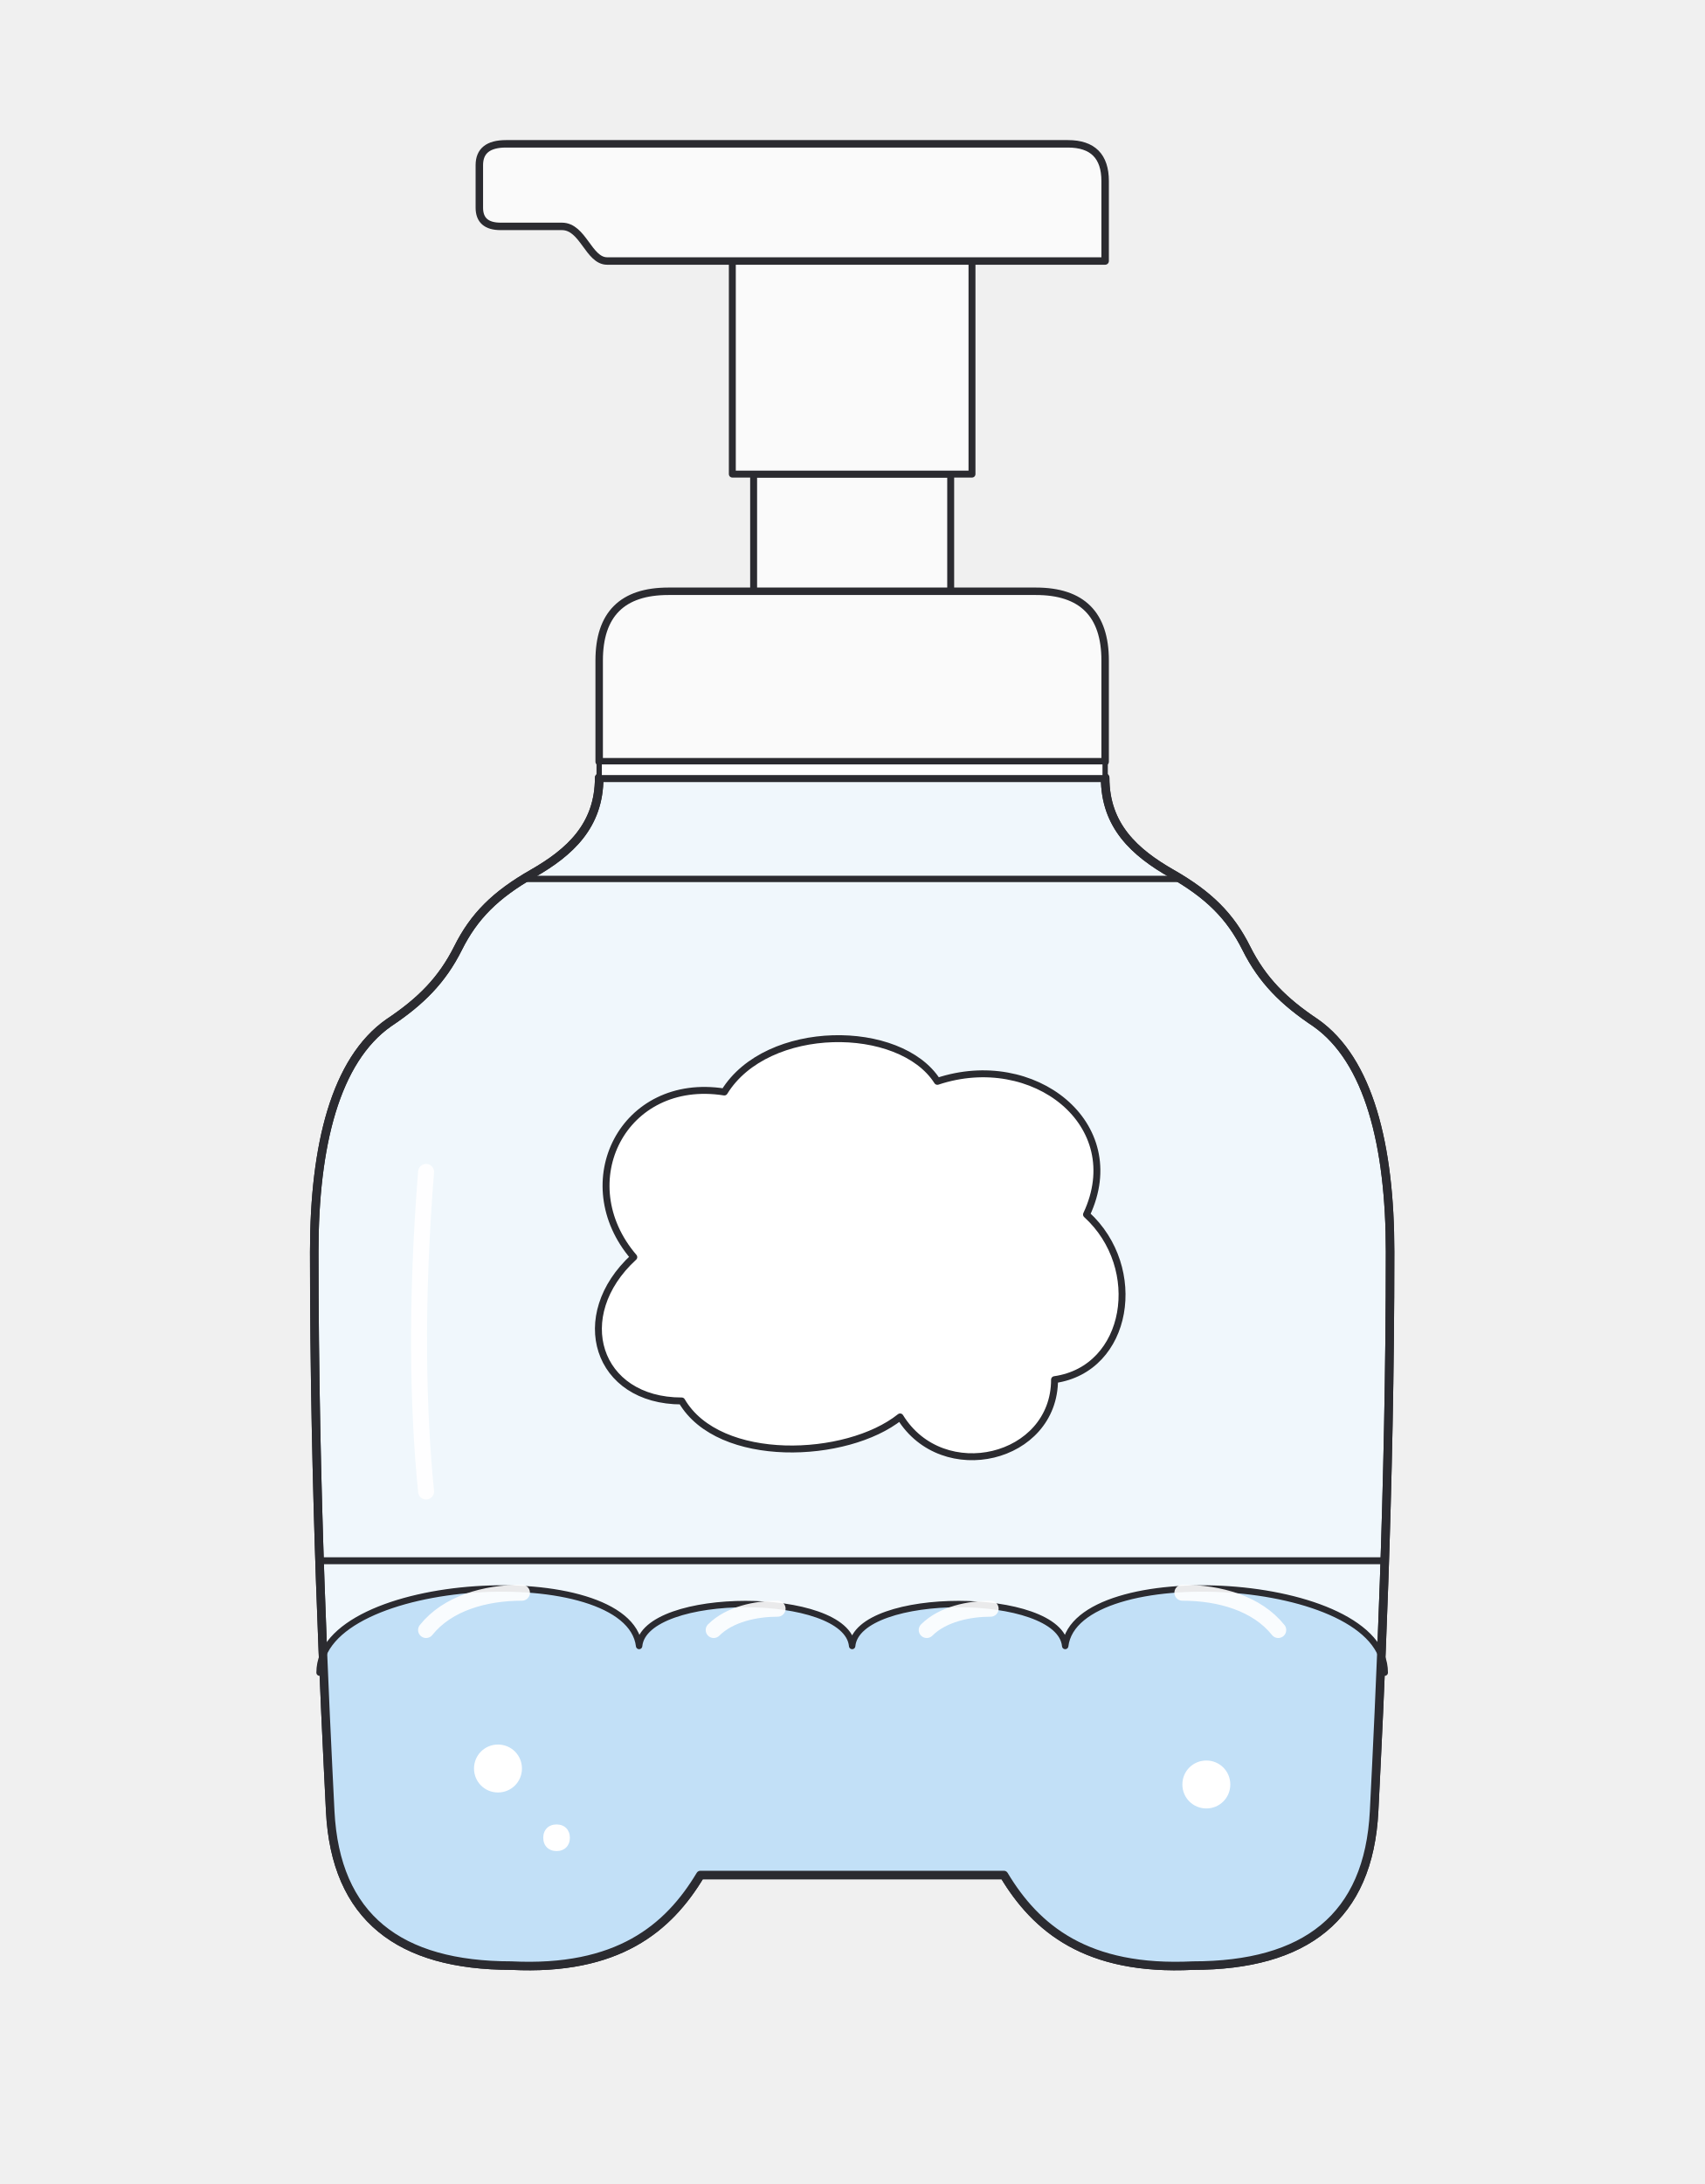
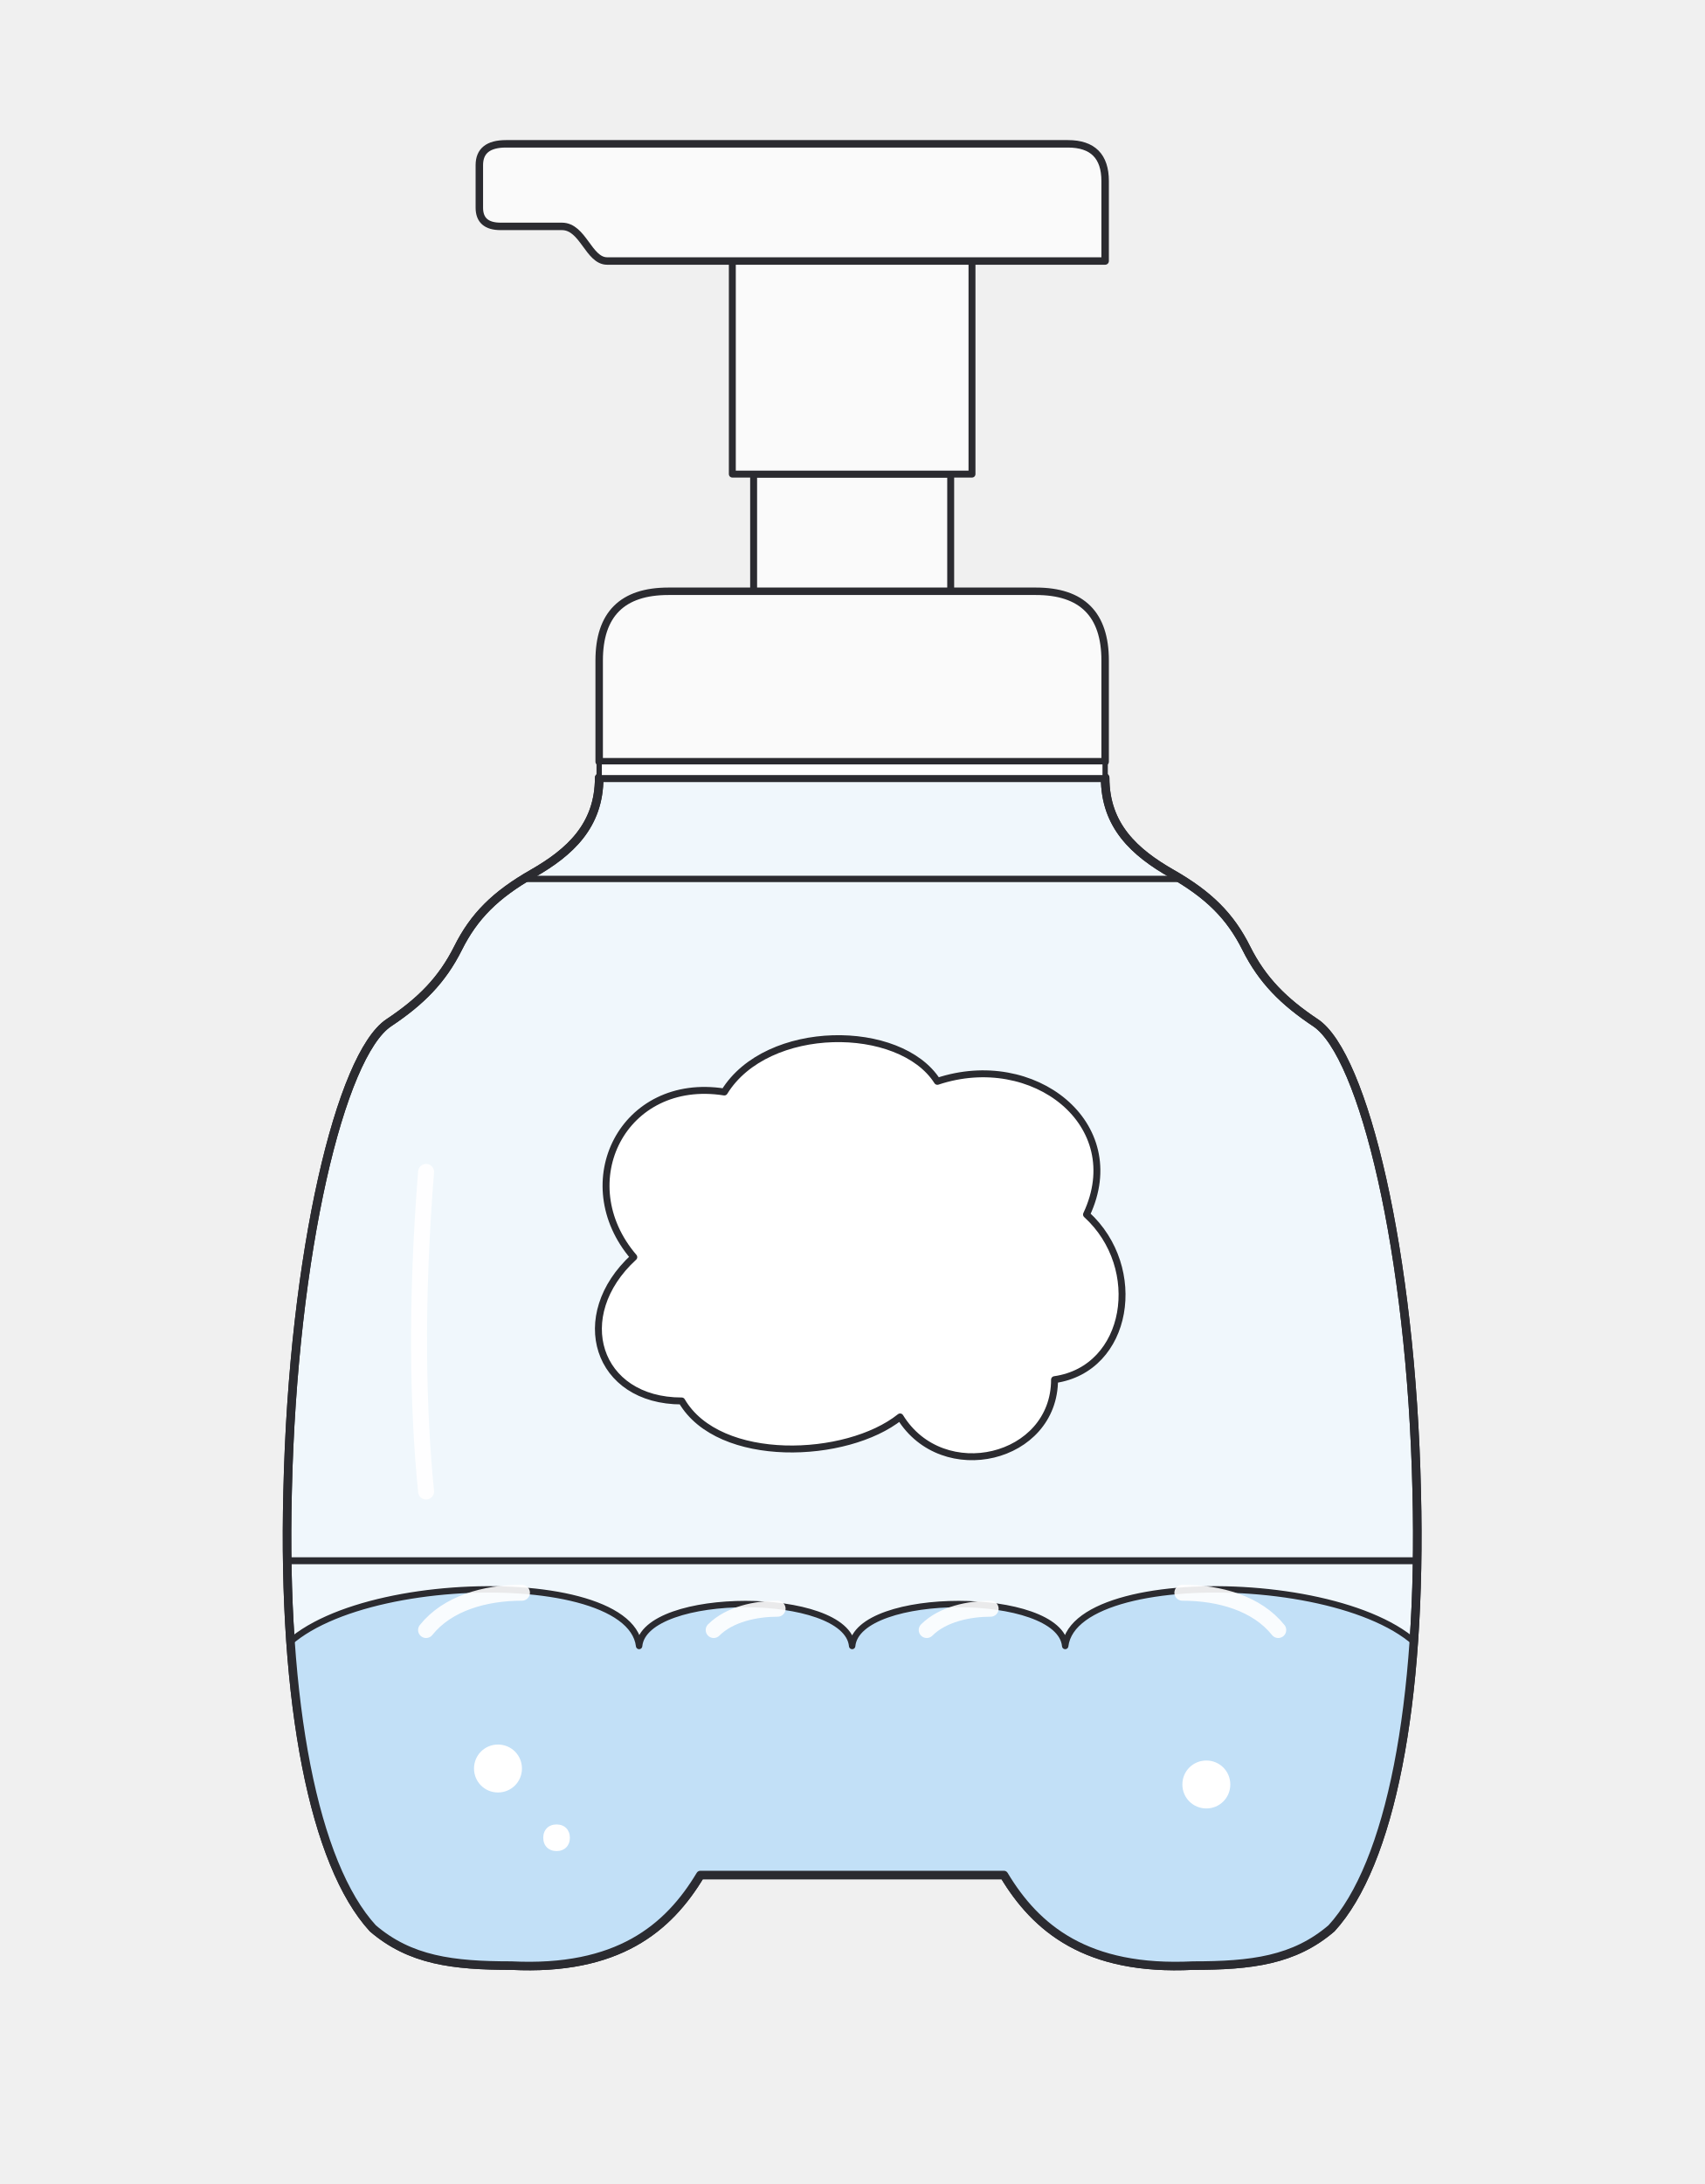
<svg xmlns="http://www.w3.org/2000/svg" width="640" height="820" viewBox="0 0 640 820">
  <defs>
    <clipPath id="clip-body">
-       <path d="M225 292 C225 310 214 320 200 328 C186 336 178 344 172 356 C166 368 158 376 146 384 C126 398 118 430 118 470 C118 560 122 640 124 680 C126 720 150 738 192 738 C232 740 251 724 263 704 L377 704 C389 724 408 740 448 738 C490 738 514 720 516 680 C518 640 522 560 522 470 C522 430 514 398 494 384 C482 376 474 368 468 356 C462 344 454 336 440 328 C426 320 415 310 415 292 Z" />
+       <path d="M225 292 C225 310 214 320 200 328 C186 336 178 344 172 356 C166 368 158 376 146 384 C128 396 110 470 108 560 C106 640 118 700 140 724 C154 736 170 738 192 738 C232 740 251 724 263 704 L377 704 C389 724 408 740 448 738 C470 738 486 736 500 724 C522 700 534 640 532 560 C530 470 512 396 494 384 C482 376 474 368 468 356 C462 344 454 336 440 328 C426 320 415 310 415 292 Z" />
    </clipPath>
  </defs>
-   <path id="body" d="M225 292 C225 310 214 320 200 328 C186 336 178 344 172 356 C166 368 158 376 146 384 C126 398 118 430 118 470 C118 560 122 640 124 680 C126 720 150 738 192 738 C232 740 251 724 263 704 L377 704 C389 724 408 740 448 738 C490 738 514 720 516 680 C518 640 522 560 522 470 C522 430 514 398 494 384 C482 376 474 368 468 356 C462 344 454 336 440 328 C426 320 415 310 415 292 Z" fill="#f0f7fc" stroke="#2b2b30" stroke-width="3.2" stroke-linejoin="round" stroke-linecap="round" />
-   <path id="band" d="M110 628 L120 628 C120 591 236 585 240 618 C242 597 318 597 320 618 C322 597 398 597 400 618 C404 585 520 591 520 628 L530 628 L530 760 L110 760 Z" fill="#c2e0f7" clip-path="url(#clip-body)" />
-   <path id="bandline" d="M120 628 C120 591 236 585 240 618 C242 597 318 597 320 618 C322 597 398 597 400 618 C404 585 520 591 520 628" fill="none" stroke="#2b2b30" stroke-width="2.4" stroke-linejoin="round" stroke-linecap="round" />
+   <path id="body" d="M225 292 C225 310 214 320 200 328 C186 336 178 344 172 356 C166 368 158 376 146 384 C128 396 110 470 108 560 C106 640 118 700 140 724 C154 736 170 738 192 738 C232 740 251 724 263 704 L377 704 C389 724 408 740 448 738 C470 738 486 736 500 724 C522 700 534 640 532 560 C530 470 512 396 494 384 C482 376 474 368 468 356 C462 344 454 336 440 328 C426 320 415 310 415 292 Z" fill="#f0f7fc" stroke="#2b2b30" stroke-width="3.2" stroke-linejoin="round" stroke-linecap="round" />
+   <path id="band" d="M90 628 L100 632 C104 591 236 585 240 618 C242 597 318 597 320 618 C322 597 398 597 400 618 C404 585 536 591 540 632 L550 628 L550 760 L90 760 Z" fill="#c2e0f7" clip-path="url(#clip-body)" />
+   <path id="bandline" d="M100 632 C104 591 236 585 240 618 C242 597 318 597 320 618 C322 597 398 597 400 618 C404 585 536 591 540 632" fill="none" stroke="#2b2b30" stroke-width="2.4" stroke-linejoin="round" stroke-linecap="round" clip-path="url(#clip-body)" />
  <path id="foam_highlight" d="M160 612 C168 602 182 598 196 598 M268 612 C274 606 284 604 292 604 M348 612 C354 606 364 604 372 604 M444 598 C458 598 472 602 480 612" fill="none" stroke="#ffffff" stroke-width="6" stroke-linecap="round" opacity="0.9" />
  <path id="foam_bubbles" d="M196 664 C196 669 192 673 187 673 C182 673 178 669 178 664 C178 659 182 655 187 655 C192 655 196 659 196 664 Z M214 690 C214 693 212 695 209 695 C206 695 204 693 204 690 C204 687 206 685 209 685 C212 685 214 687 214 690 Z M462 670 C462 675 458 679 453 679 C448 679 444 675 444 670 C444 665 448 661 453 661 C458 661 462 665 462 670 Z" fill="#ffffff" />
-   <path id="mid_parting_line" d="M110 586 L530 586" fill="none" stroke="#2b2b30" stroke-width="2.6" stroke-linejoin="round" stroke-linecap="round" clip-path="url(#clip-body)" />
+   <path id="mid_parting_line" d="M90 586 L550 586" fill="none" stroke="#2b2b30" stroke-width="2.6" stroke-linejoin="round" stroke-linecap="round" clip-path="url(#clip-body)" />
  <path id="highlight" d="M160 440 C156 490 157 530 160 560" fill="none" stroke="#ffffff" stroke-width="6" stroke-linecap="round" opacity="0.9" />
-   <path id="shoulder_parting_line" d="M110 330 L530 330" fill="none" stroke="#2b2b30" stroke-width="2.4" stroke-linejoin="round" stroke-linecap="round" clip-path="url(#clip-body)" />
+   <path id="shoulder_parting_line" d="M90 330 L550 330" fill="none" stroke="#2b2b30" stroke-width="2.4" stroke-linejoin="round" stroke-linecap="round" clip-path="url(#clip-body)" />
  <path id="label" d="M238 472 C214 444 234 404 272 410 C288 384 338 384 352 406 C388 394 424 422 408 456 C430 476 424 514 396 518 C396 548 354 558 338 532 C318 548 270 550 256 526 C224 526 214 494 238 472 Z" fill="#ffffff" stroke="#2b2b30" stroke-width="2.6" stroke-linejoin="round" stroke-linecap="round" />
-   <path id="body_outline" d="M225 292 C225 310 214 320 200 328 C186 336 178 344 172 356 C166 368 158 376 146 384 C126 398 118 430 118 470 C118 560 122 640 124 680 C126 720 150 738 192 738 C232 740 251 724 263 704 L377 704 C389 724 408 740 448 738 C490 738 514 720 516 680 C518 640 522 560 522 470 C522 430 514 398 494 384 C482 376 474 368 468 356 C462 344 454 336 440 328 C426 320 415 310 415 292 Z" fill="none" stroke="#2b2b30" stroke-width="3.2" stroke-linejoin="round" stroke-linecap="round" />
+   <path id="body_outline" d="M225 292 C225 310 214 320 200 328 C186 336 178 344 172 356 C166 368 158 376 146 384 C128 396 110 470 108 560 C106 640 118 700 140 724 C154 736 170 738 192 738 C232 740 251 724 263 704 L377 704 C389 724 408 740 448 738 C470 738 486 736 500 724 C522 700 534 640 532 560 C530 470 512 396 494 384 C482 376 474 368 468 356 C462 344 454 336 440 328 C426 320 415 310 415 292 Z" fill="none" stroke="#2b2b30" stroke-width="3.2" stroke-linejoin="round" stroke-linecap="round" />
  <path id="stem_lower" d="M283 178 L357 178 L357 224 L283 224 Z" fill="#fafafa" stroke="#2b2b30" stroke-width="2.6" stroke-linejoin="round" stroke-linecap="round" />
  <path id="stem_upper" d="M275 98 L365 98 L365 178 L275 178 Z" fill="#fafafa" stroke="#2b2b30" stroke-width="2.6" stroke-linejoin="round" stroke-linecap="round" />
  <path id="cap" d="M225 286 L225 248 Q225 222 251 222 L389 222 Q415 222 415 248 L415 286 Z" fill="#fafafa" stroke="#2b2b30" stroke-width="2.8" stroke-linejoin="round" stroke-linecap="round" />
  <path id="cap_ring" d="M225 286 L415 286 L415 292 L225 292 Z" fill="#ffffff" stroke="#2b2b30" stroke-width="2.0" stroke-linejoin="round" stroke-linecap="round" />
  <path id="pump_head" d="M190 54 L401 54 Q415 54 415 68 L415 98 L228 98 C221 98 219 85 211 85 L188 85 Q180 85 180 78 L180 62 Q180 54 190 54 Z" fill="#fafafa" stroke="#2b2b30" stroke-width="2.8" stroke-linejoin="round" stroke-linecap="round" />
</svg>
